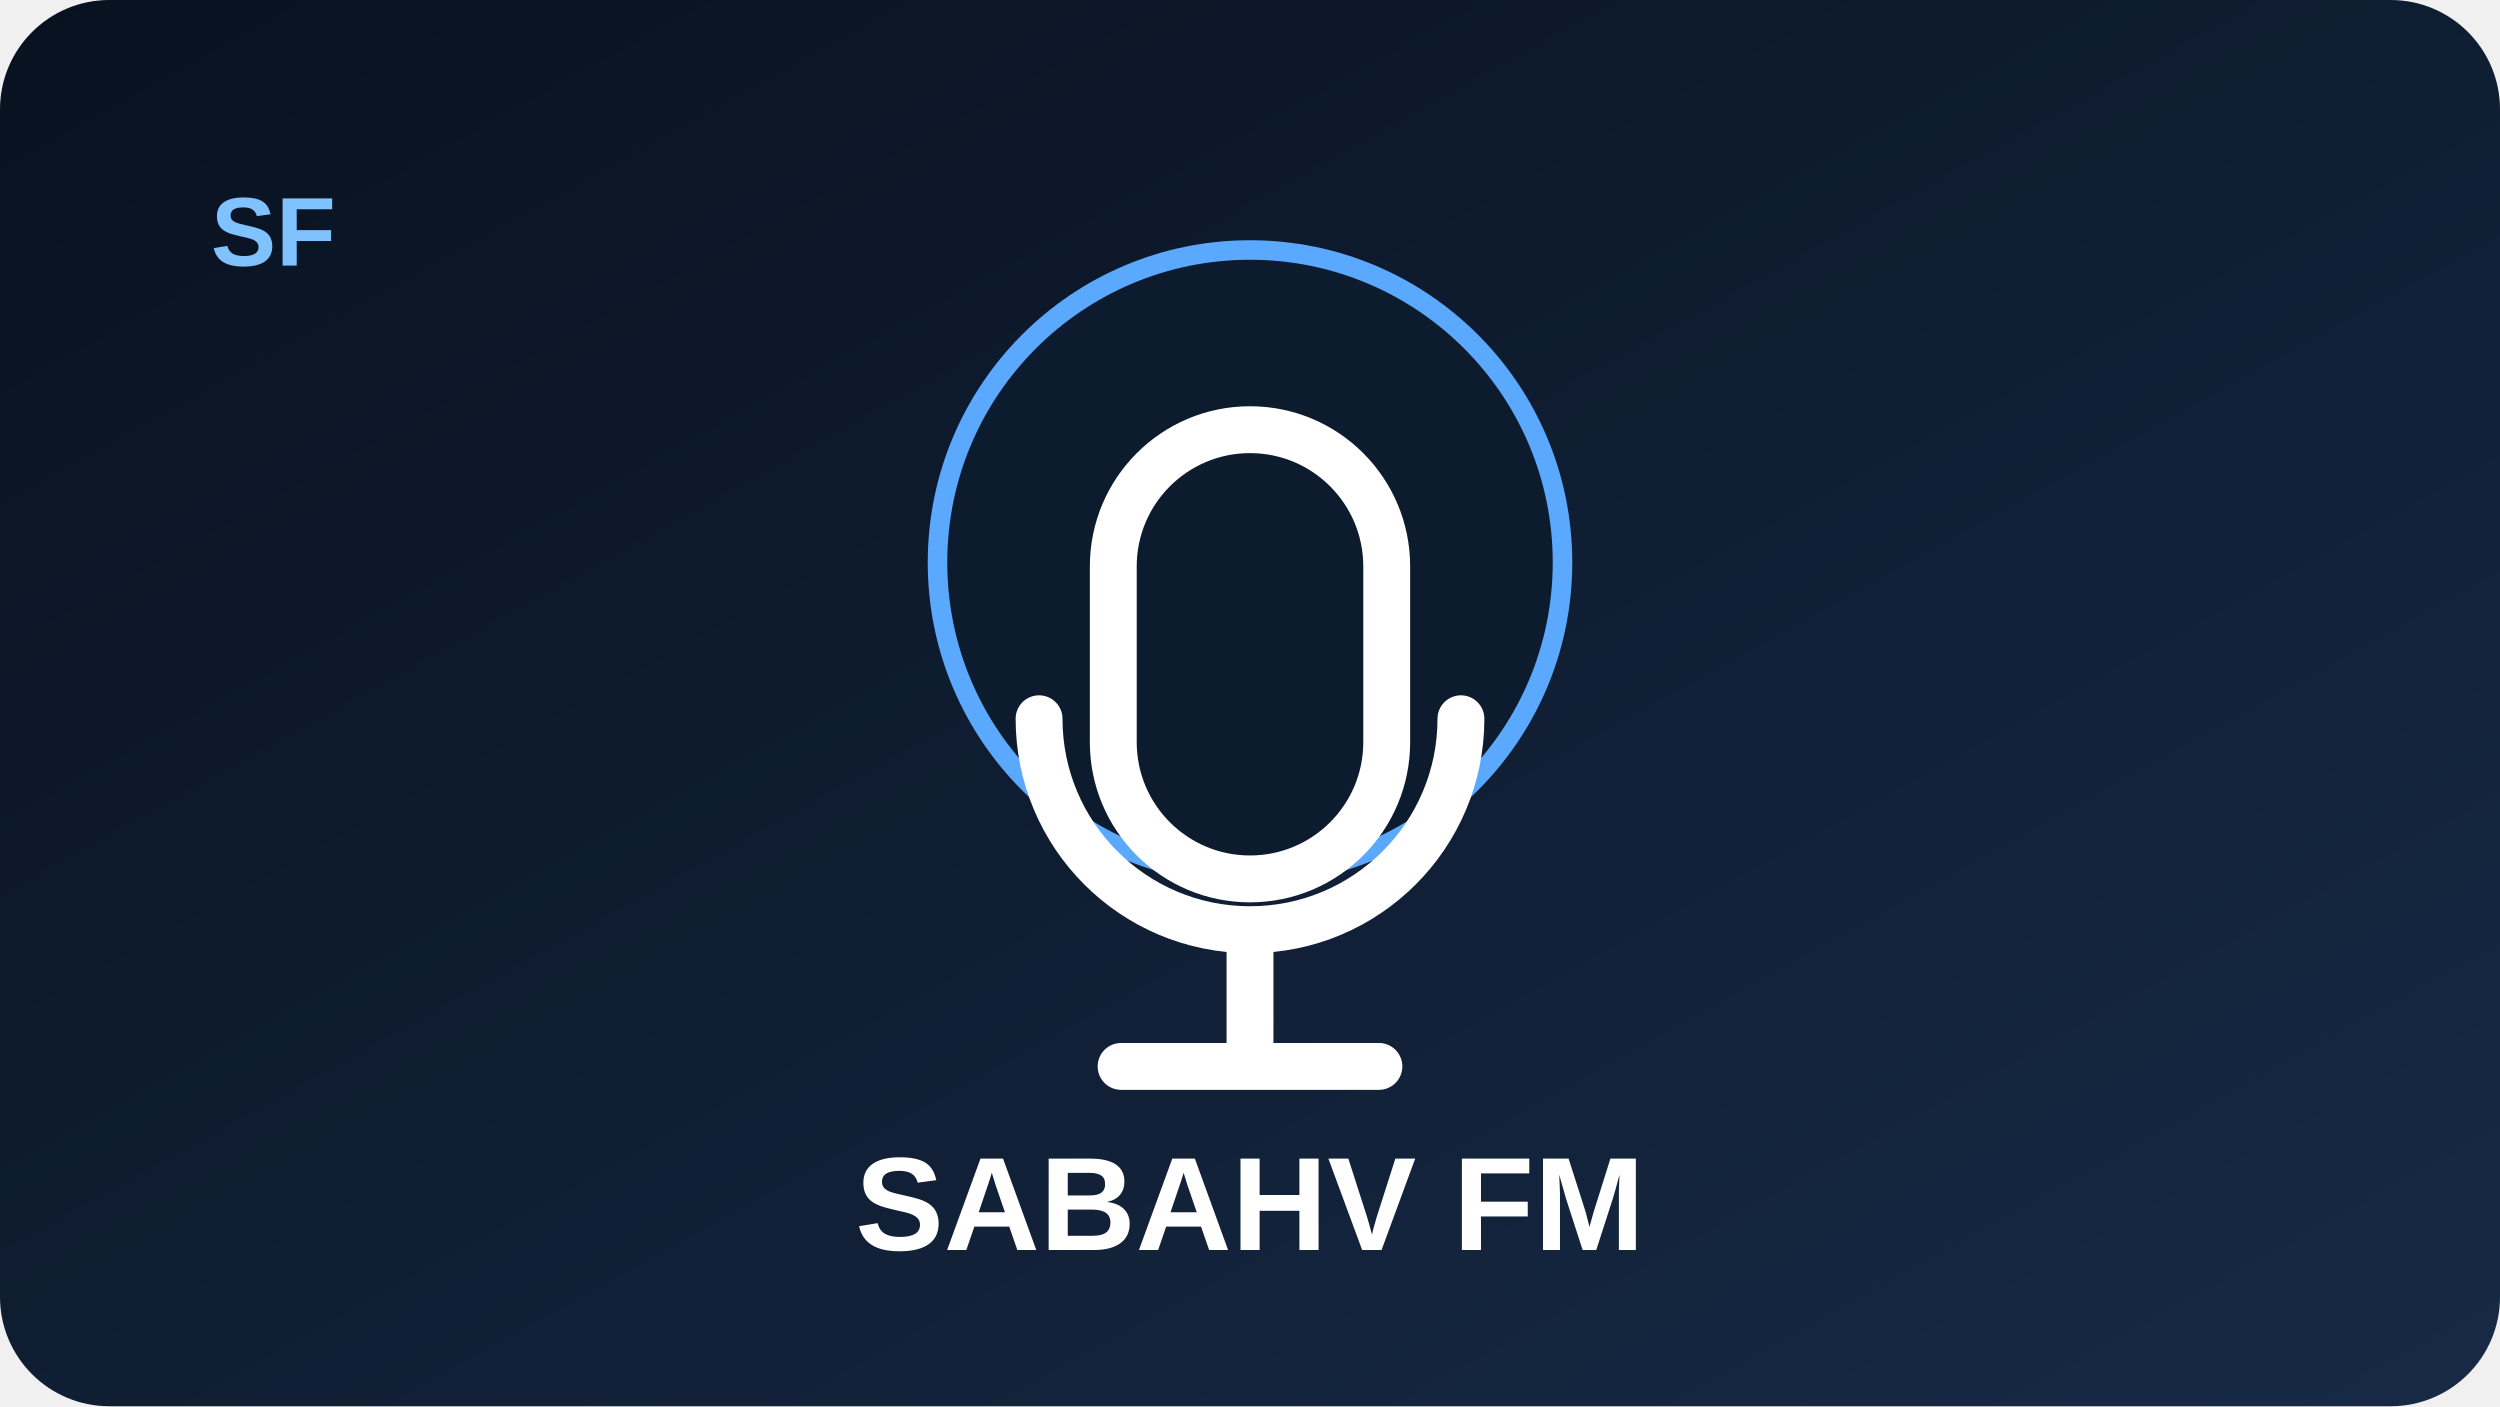
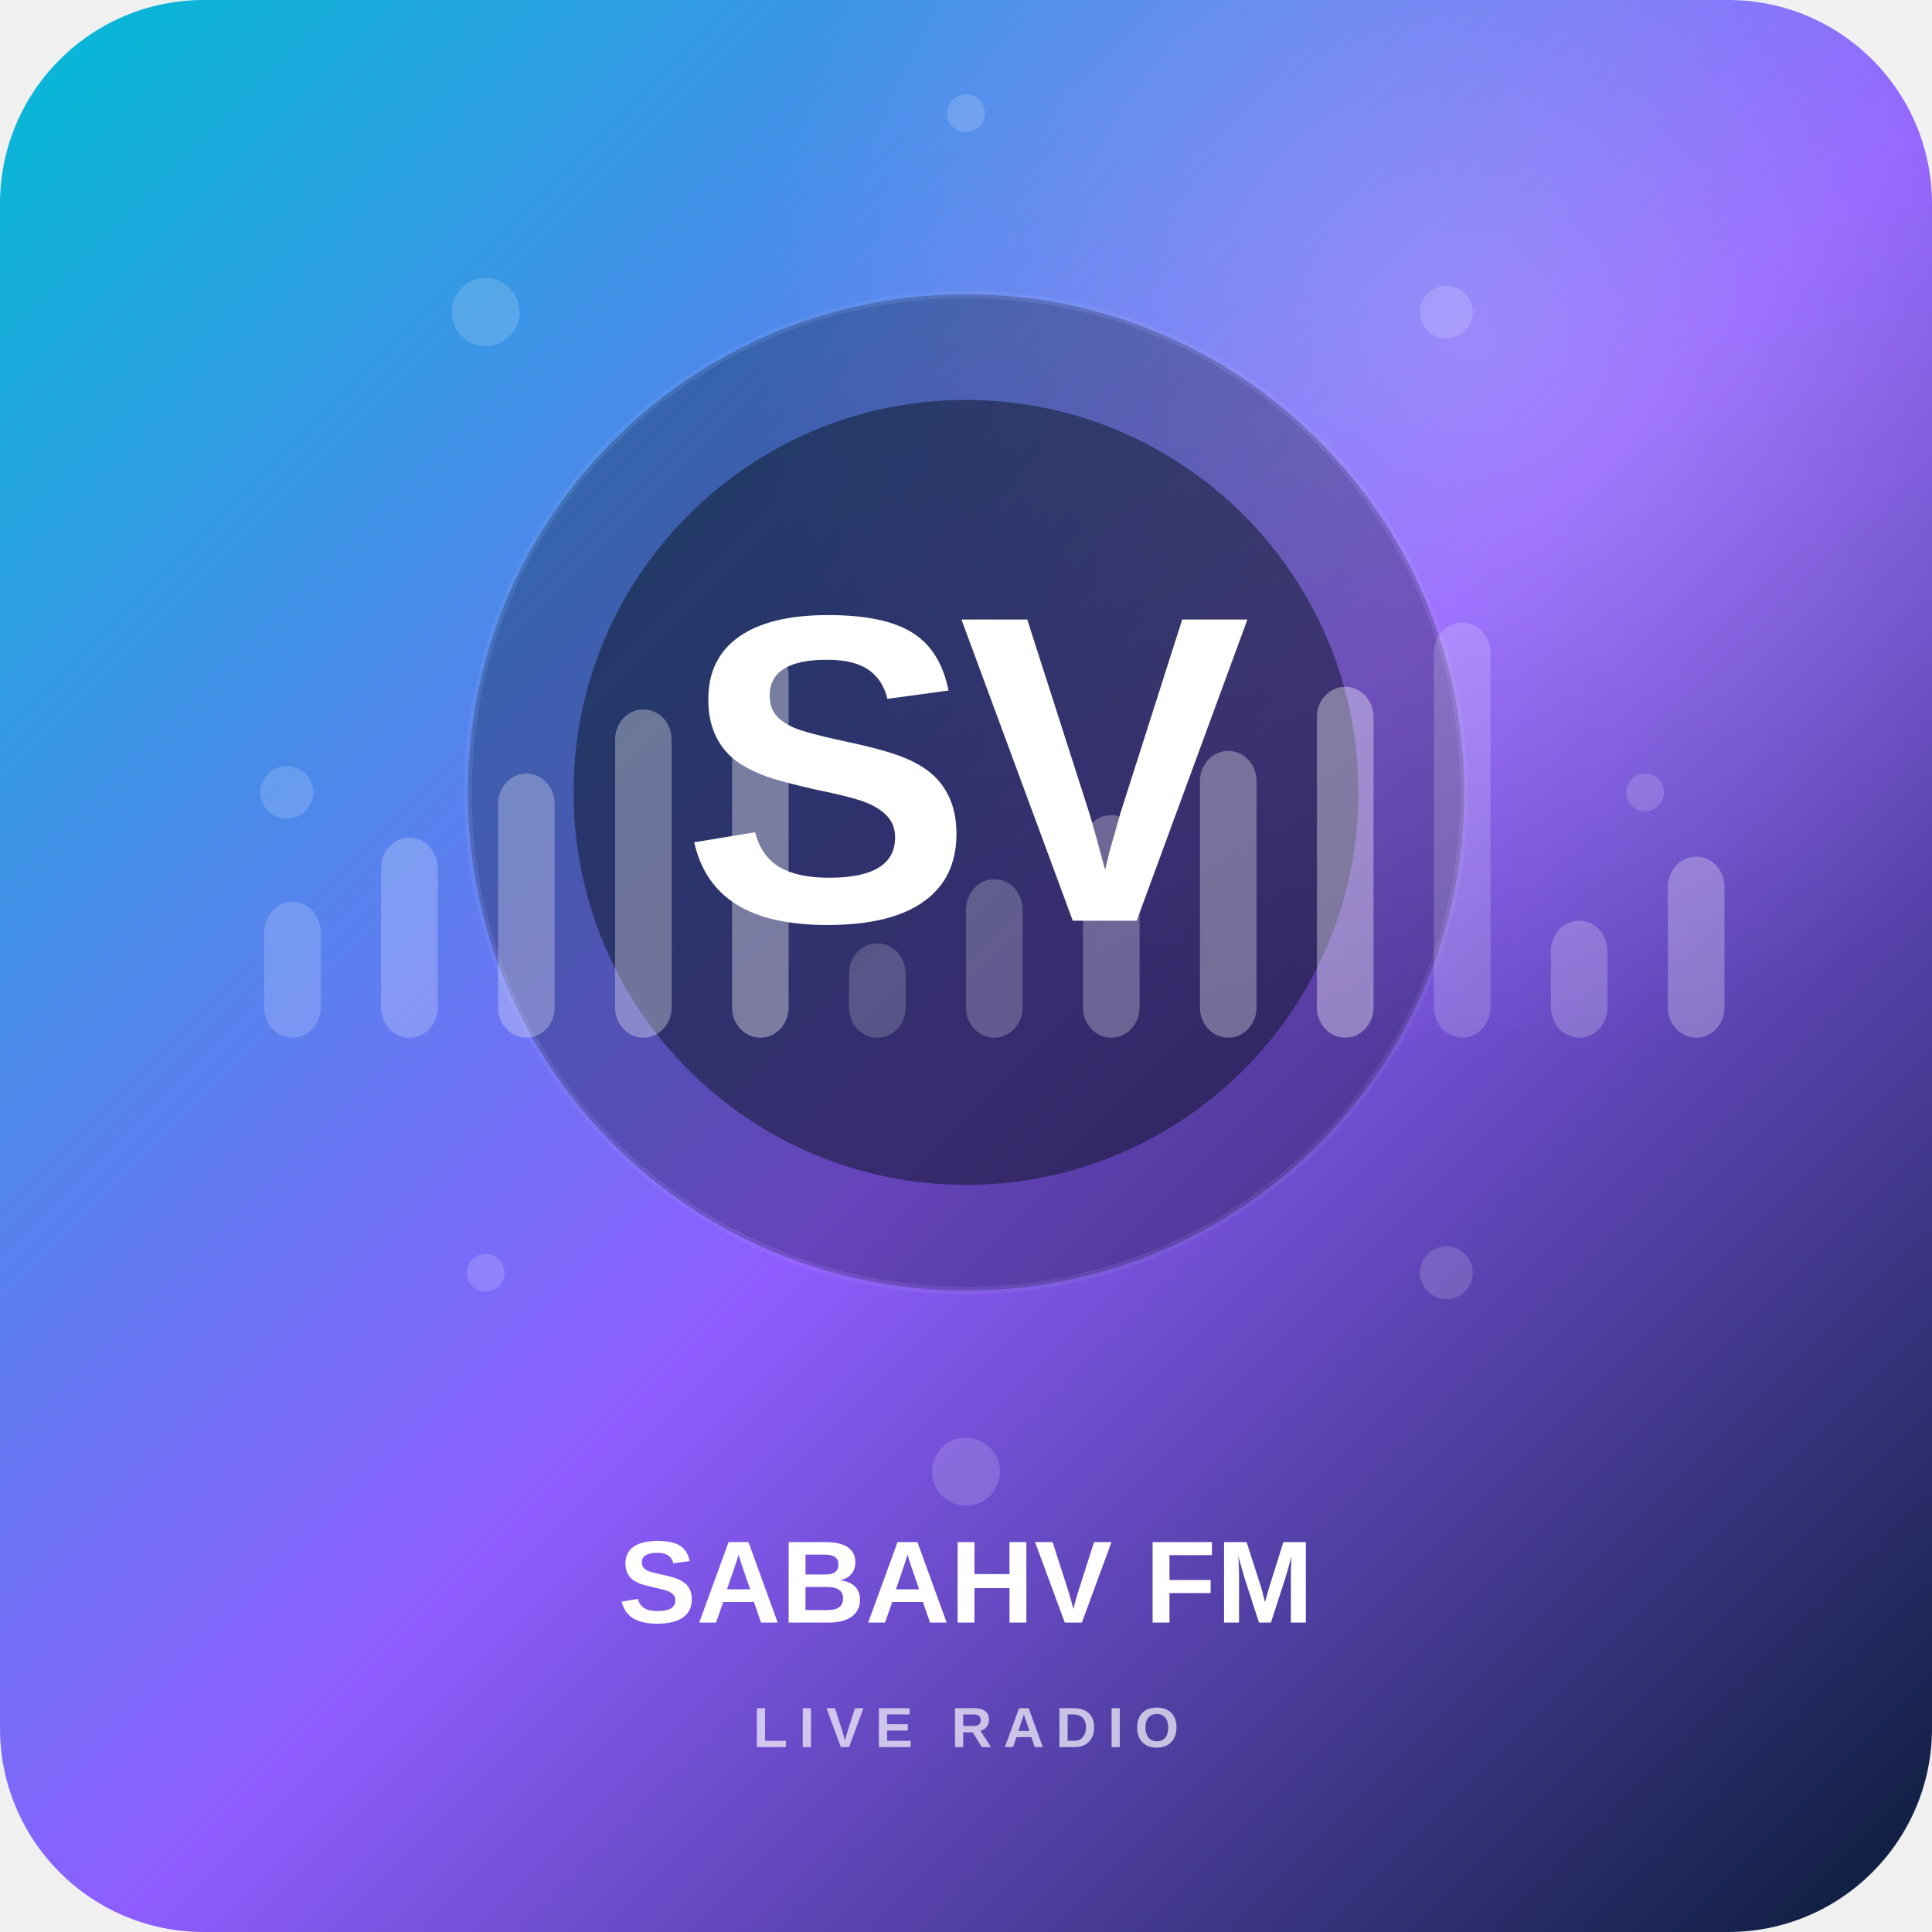
- <svg xmlns="http://www.w3.org/2000/svg" width="640" height="360" viewBox="0 0 640 360">
+ <svg xmlns="http://www.w3.org/2000/svg" width="512" height="512" viewBox="0 0 512 512">
  <defs>
    <linearGradient id="g" x1="0" y1="0" x2="1" y2="1">
-       <stop stop-color="#08111f" />
-       <stop offset="1" stop-color="#172a46" />
+       <stop stop-color="#00bcd4" />
+       <stop offset=".53" stop-color="#8f5dff" />
+       <stop offset="1" stop-color="#071b35" />
    </linearGradient>
+     <radialGradient id="r">
+       <stop stop-color="#fff" stop-opacity=".22" />
+       <stop offset="1" stop-color="#fff" stop-opacity="0" />
+     </radialGradient>
  </defs>
-   <rect width="640" height="360" rx="28" fill="url(#g)" />
-   <circle cx="320" cy="144" r="80" fill="#0d1b2e" stroke="#5aa9ff" stroke-width="5" />
-   <path d="M285 145a35 35 0 0 1 70 0v45a35 35 0 0 1-70 0z" fill="none" stroke="#ffffff" stroke-width="12" stroke-linecap="round" />
-   <path d="M266 184a54 54 0 0 0 108 0M320 238v35M287 273h66" fill="none" stroke="#ffffff" stroke-width="12" stroke-linecap="round" />
-   <text x="320" y="320" fill="#ffffff" font-family="Arial,Helvetica,sans-serif" font-size="34" font-weight="700" text-anchor="middle">SABAHV FM</text>
-   <text x="54" y="68" fill="#7fc2ff" font-family="Arial,Helvetica,sans-serif" font-size="25" font-weight="700">SF</text>
+   <rect width="512" height="512" rx="54" fill="url(#g)" />
+   <circle cx="390" cy="90" r="190" fill="url(#r)" />
+   <circle cx="436.0" cy="210.0" r="5" fill="white" opacity=".16" />
+   <circle cx="383.3" cy="337.3" r="7" fill="white" opacity=".16" />
+   <circle cx="256.0" cy="390.0" r="9" fill="white" opacity=".16" />
+   <circle cx="128.7" cy="337.3" r="5" fill="white" opacity=".16" />
+   <circle cx="76.0" cy="210.0" r="7" fill="white" opacity=".16" />
+   <circle cx="128.7" cy="82.7" r="9" fill="white" opacity=".16" />
+   <circle cx="256.0" cy="30.0" r="5" fill="white" opacity=".16" />
+   <circle cx="383.3" cy="82.7" r="7" fill="white" opacity=".16" />
+   <circle cx="256" cy="210" r="132" fill="#030814" opacity=".29" stroke="#fff" stroke-opacity=".18" stroke-width="2" />
+   <circle cx="256" cy="210" r="104" fill="#07101d" opacity=".48" />
+   <text x="256" y="244" fill="#fff" font-family="Arial,Helvetica,sans-serif" font-size="116" font-weight="900" text-anchor="middle" letter-spacing="-4">SV</text>
+   <rect x="70" y="239" width="15" height="36" rx="8" fill="white" opacity="0.18" />
+   <rect x="101" y="222" width="15" height="53" rx="8" fill="white" opacity="0.22" />
+   <rect x="132" y="205" width="15" height="70" rx="8" fill="white" opacity="0.27" />
+   <rect x="163" y="188" width="15" height="87" rx="8" fill="white" opacity="0.32" />
+   <rect x="194" y="171" width="15" height="104" rx="8" fill="white" opacity="0.36" />
+   <rect x="225" y="250" width="15" height="25" rx="8" fill="white" opacity="0.18" />
+   <rect x="256" y="233" width="15" height="42" rx="8" fill="white" opacity="0.22" />
+   <rect x="287" y="216" width="15" height="59" rx="8" fill="white" opacity="0.27" />
+   <rect x="318" y="199" width="15" height="76" rx="8" fill="white" opacity="0.32" />
+   <rect x="349" y="182" width="15" height="93" rx="8" fill="white" opacity="0.36" />
+   <rect x="380" y="165" width="15" height="110" rx="8" fill="white" opacity="0.18" />
+   <rect x="411" y="244" width="15" height="31" rx="8" fill="white" opacity="0.22" />
+   <rect x="442" y="227" width="15" height="48" rx="8" fill="white" opacity="0.27" />
+   <text x="256" y="430" fill="#fff" font-family="Arial,Helvetica,sans-serif" font-size="31" font-weight="900" text-anchor="middle">SABAHV FM</text>
+   <text x="256" y="463" fill="#fff" opacity=".68" font-family="Arial,Helvetica,sans-serif" font-size="15" font-weight="700" text-anchor="middle" letter-spacing="3">LIVE RADIO</text>
</svg>
